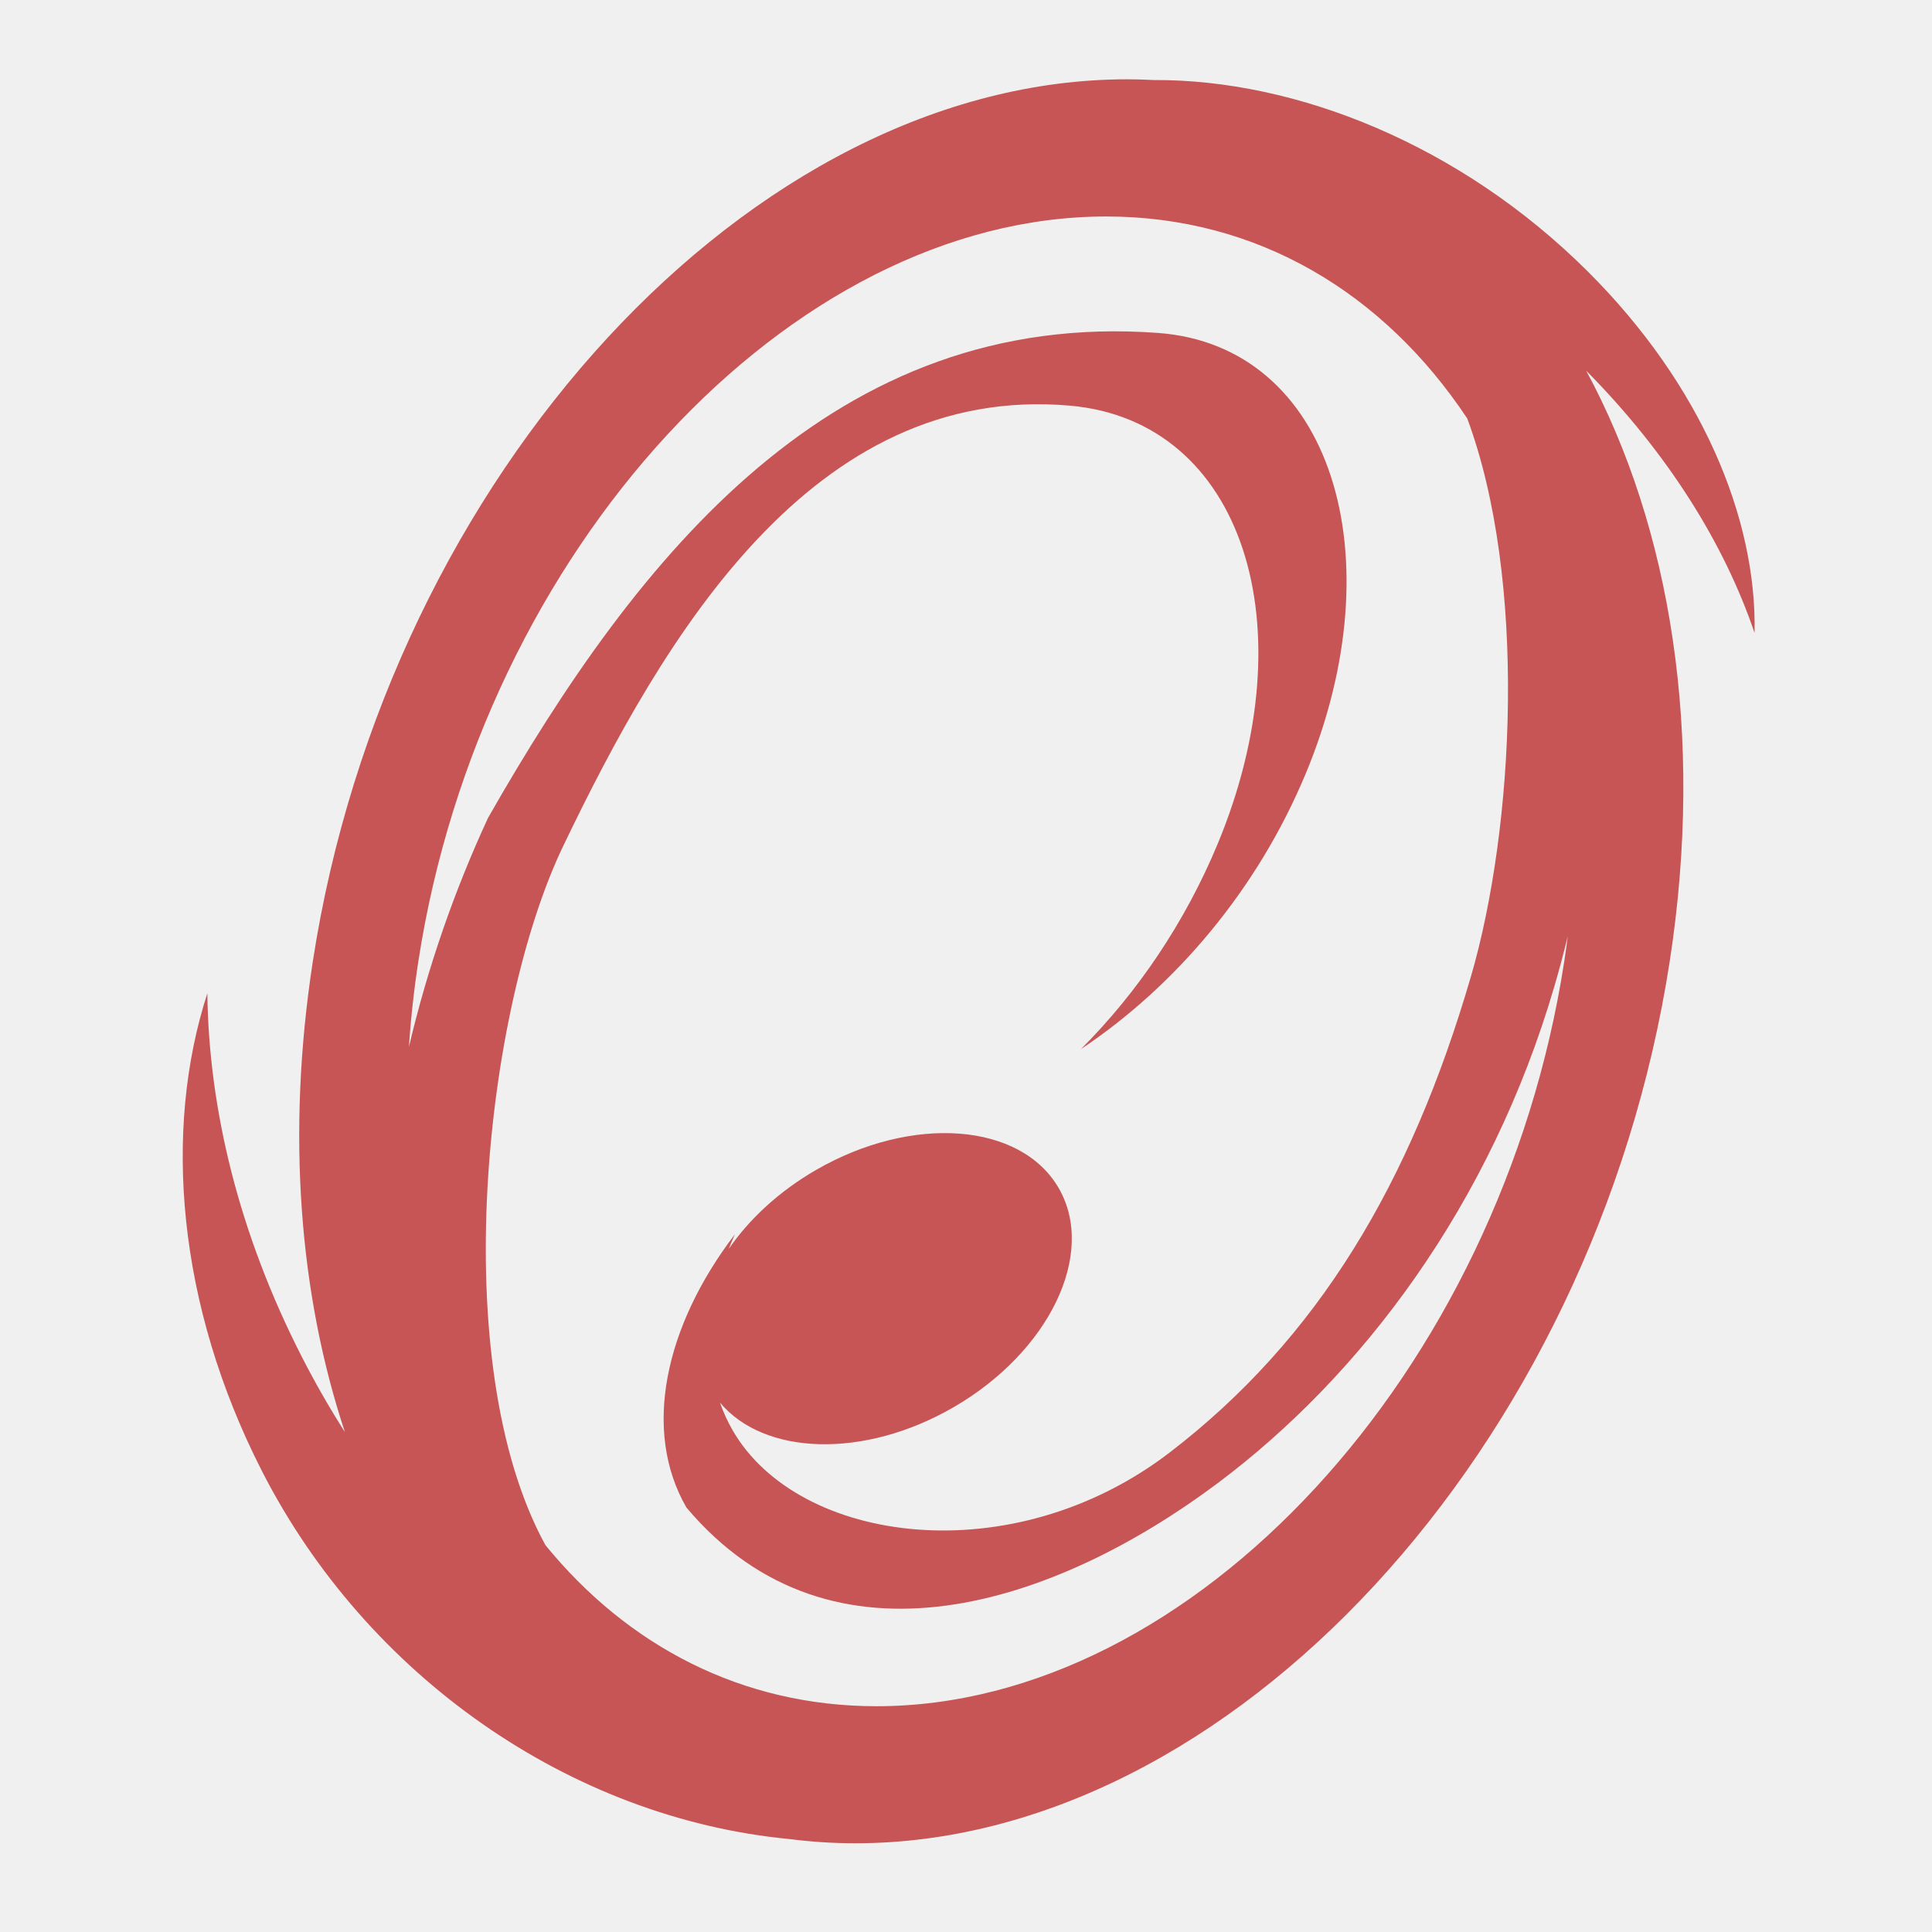
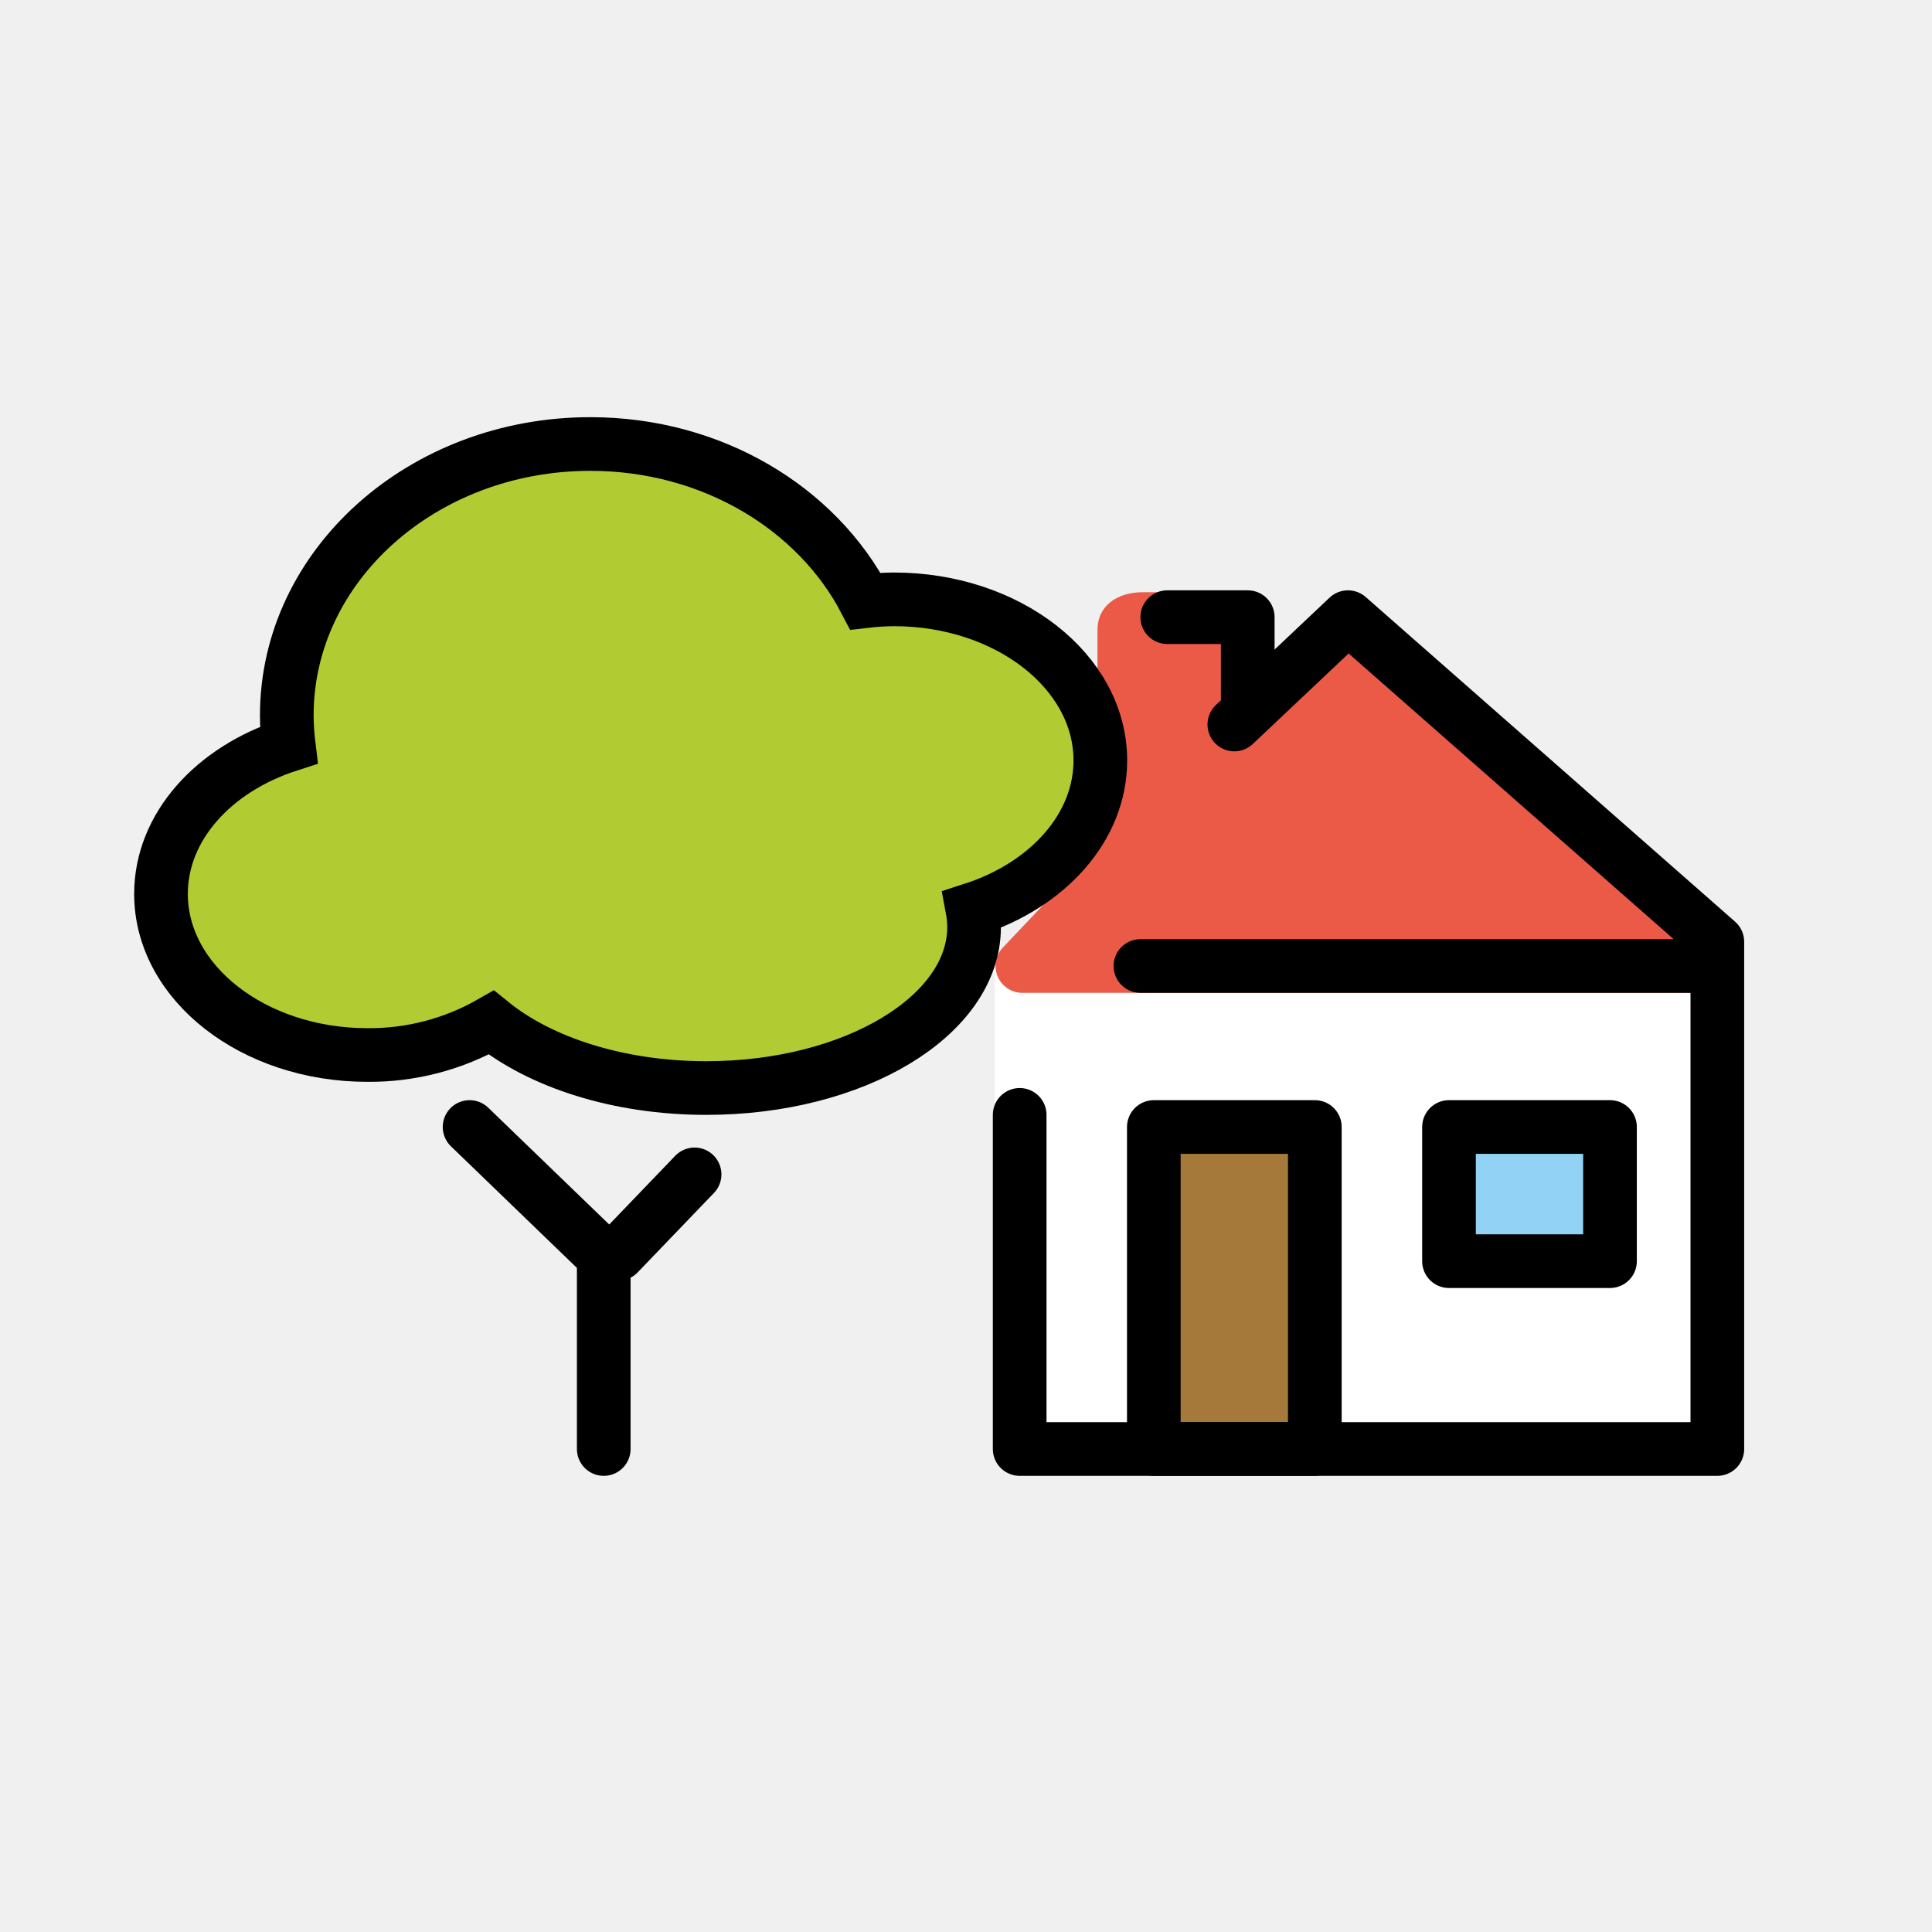
- <svg xmlns="http://www.w3.org/2000/svg" style="height: 512px; width: 512px;" viewBox="0 0 512 512">
-   <path d="M0 0h512v512H0z" fill="#ffffff" fill-opacity="0" />
-   <g class="" style="" transform="translate(0,0)">
-     <path d="M298.736 21.016c-99.298 0-195.928 104.647-215.83 233.736-7.074 45.887-3.493 88.68 8.512 124.787a243.08 243.08 0 0 1-11.467-20.034c-16.516-32.335-24.627-65.378-25-96.272-11.74 36.254-8.083 82.47 14.482 126.643 27.7 54.227 81.563 91.94 139.87 97.502a136.491 136.491 0 0 0 17.364 1.108c99.298 0 195.93-104.647 215.83-233.736 9.28-60.196.23-115.072-22.133-156.506 21.625 21.867 36.56 45.786 44.617 69.496.623-30.408-14.064-65.766-44.21-95.806-33.718-33.598-77.227-50.91-114.995-50.723-2.328-.118-4.67-.197-7.04-.197zm-5.6 36.357c40.223 0 73.65 20.342 95.702 53.533 15.915 42.888 12.51 108.315.98 147.858-16.02 54.944-40.598 96.035-79.77 126.107-41.79 32.084-98.447 24.39-115.874-5.798a43.356 43.356 0 0 1-3.38-7.385c11.724 14.06 38.188 14.944 61.817 1.3 25.48-14.71 38.003-40.727 27.968-58.108-10.036-17.384-38.826-19.548-64.307-4.837-9.83 5.676-17.72 13.037-23.14 20.934a81.918 81.918 0 0 1 1.626-3.88c-18.687 24.49-24.562 52.126-12.848 72.417 38.702 45.923 98.07 25.503 140.746-6.426 37.95-28.392 72.32-73.55 89.356-131.988a295.488 295.488 0 0 0 3.467-13.008c-.286 2.218-.59 4.442-.934 6.678-16.807 109.02-98.412 197.396-182.272 197.396-35.644 0-65.954-15.975-87.74-42.71-26.492-48.396-15.988-142.083 4.675-185.15 26.745-55.742 66.133-122.77 134.324-116.804 46.03 4.027 63.098 58.637 39.128 116.22-8.61 20.685-21.192 39.314-36.21 54.313 24.91-16.6 46.72-42.13 59.572-73 23.97-57.583 6.94-113.422-39.13-116.805-85.737-6.296-137.638 58.55-177.542 128.485a318.924 318.924 0 0 0-20.977 60.707 263.164 263.164 0 0 1 2.493-22.652C127.67 145.75 209.275 57.373 293.135 57.373z" fill="#c75555" fill-opacity="1" />
+ <svg xmlns="http://www.w3.org/2000/svg" id="emoji" viewBox="0 0 72 72" version="1.1">
+   <g id="color">
+     <rect x="37.075" y="36.053" width="26.884" height="18.114" fill="#FFFFFF" />
+     <polygon fill="#EA5A47" stroke="#EA5A47" stroke-linecap="round" stroke-linejoin="round" stroke-miterlimit="10" stroke-width="2" points="50.235,23.2 38.1,36 63.5,36" />
+     <path fill="#EA5A47" d="M47.3,26l-6.4,6.059v-8.573c0-0.931,0.755-1.416,1.686-1.416h3.028 c0.931,0,1.686,0.485,1.686,1.416C47.3,23.486,47.3,26,47.3,26z" />
+     <rect x="43" y="42" width="6" height="12" fill="#A57939" />
+     <rect x="54" y="42" width="6" height="5" fill="#92D3F5" />
+     <path fill="#B1CC33" d="M41.006,28.339c0-3.312-3.445-6.003-7.694-6.003c-0.355,0.003-0.71,0.025-1.062,0.066 c-1.8-3.455-5.707-5.855-10.25-5.855c-6.248,0-11.312,4.529-11.312,10.114c0.001,0.369,0.025,0.738,0.07,1.104 C7.966,28.666,6,30.81,6,33.314c0,3.312,3.445,6.003,7.694,6.003c1.615,0.014,3.206-0.402,4.614-1.207 c1.818,1.477,4.726,2.438,8.015,2.438c5.511,0,9.978-2.688,9.978-6.003c-0.001-0.219-0.021-0.438-0.061-0.653 C39.036,32.99,41.006,30.845,41.006,28.339z" />
+   </g>
+   <g id="hair" />
+   <g id="skin" />
+   <g id="skin-shadow" />
+   <g id="line">
+     <polyline fill="none" stroke="#000000" stroke-linecap="round" stroke-linejoin="round" stroke-miterlimit="10" stroke-width="2" points="46,27 50.235,23 64,35.098 64,54 38,54 38,41.548" />
+     <rect x="43" y="42" width="6" height="12" fill="none" stroke="#000000" stroke-linecap="round" stroke-linejoin="round" stroke-miterlimit="10" stroke-width="2" />
+     <rect x="54" y="42" width="6" height="5" fill="none" stroke="#000000" stroke-linecap="round" stroke-linejoin="round" stroke-miterlimit="10" stroke-width="2" />
+     <polyline fill="none" stroke="#000000" stroke-linecap="round" stroke-linejoin="round" stroke-miterlimit="10" stroke-width="2" points="43.5,23 46.5,23 46.5,26" />
+     <path fill="none" stroke="#000000" stroke-miterlimit="10" stroke-width="2" d="M31.245,39.34" />
+     <polyline fill="none" stroke="#000000" stroke-linecap="round" stroke-linejoin="round" stroke-width="2" points="22.5,54 22.5,46.827 17.5,42" />
+     <line x1="23.041" x2="25.885" y1="46.727" y2="43.766" fill="none" stroke="#000000" stroke-linecap="round" stroke-linejoin="round" stroke-width="2" />
+     <path fill="none" stroke="#000000" stroke-linecap="round" stroke-miterlimit="10" stroke-width="2" d="M41.006,28.339 c0-3.312-3.445-6.003-7.694-6.003c-0.355,0.003-0.71,0.025-1.062,0.066c-1.8-3.455-5.707-5.855-10.25-5.855 c-6.248,0-11.312,4.529-11.312,10.114c0.001,0.369,0.025,0.738,0.07,1.104C7.966,28.666,6,30.81,6,33.314 c0,3.312,3.445,6.003,7.694,6.003c1.615,0.014,3.206-0.402,4.614-1.207c1.818,1.477,4.726,2.438,8.015,2.438 c5.511,0,9.978-2.688,9.978-6.003c-0.001-0.219-0.021-0.438-0.061-0.653 C39.036,32.99,41.006,30.845,41.006,28.339z" />
+     <line x1="63.5" x2="42.5" y1="36" y2="36" fill="none" stroke="#000000" stroke-linecap="round" stroke-linejoin="round" stroke-miterlimit="10" stroke-width="2" />
  </g>
</svg>
